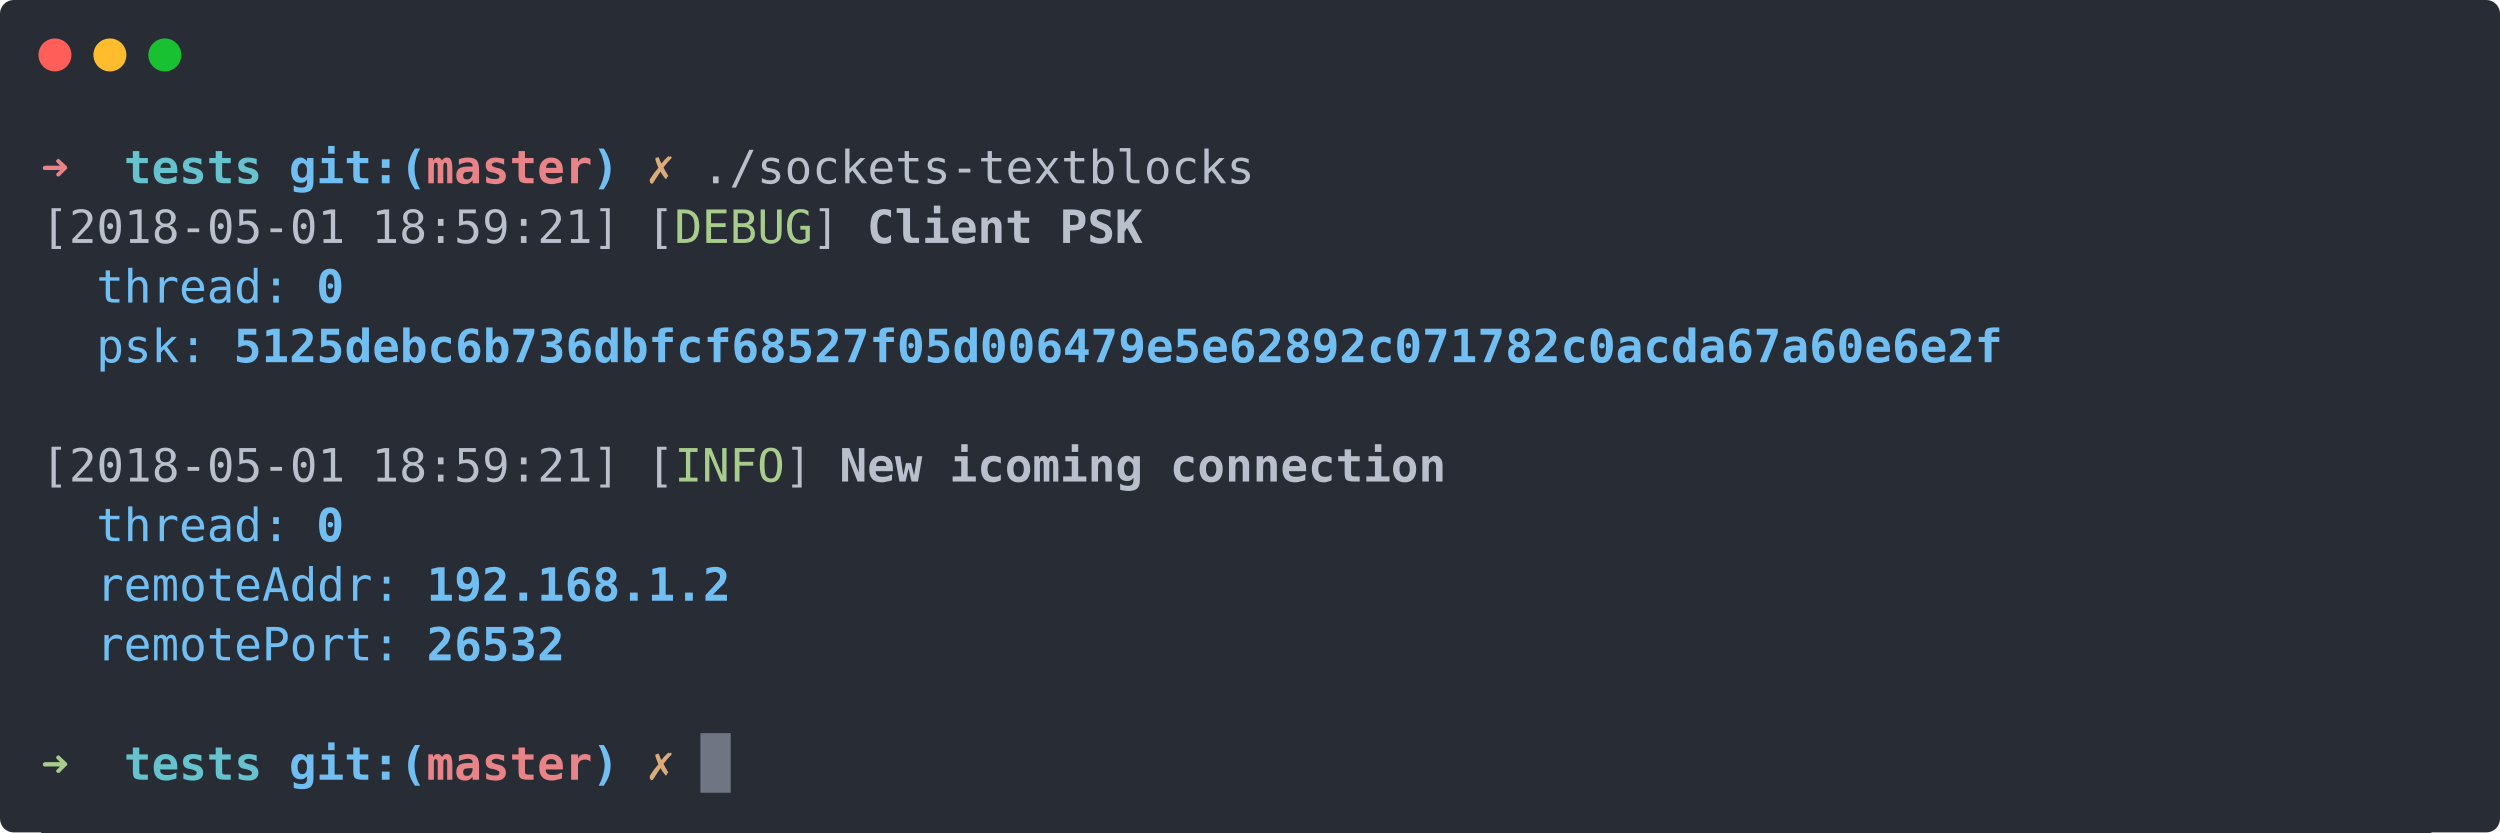
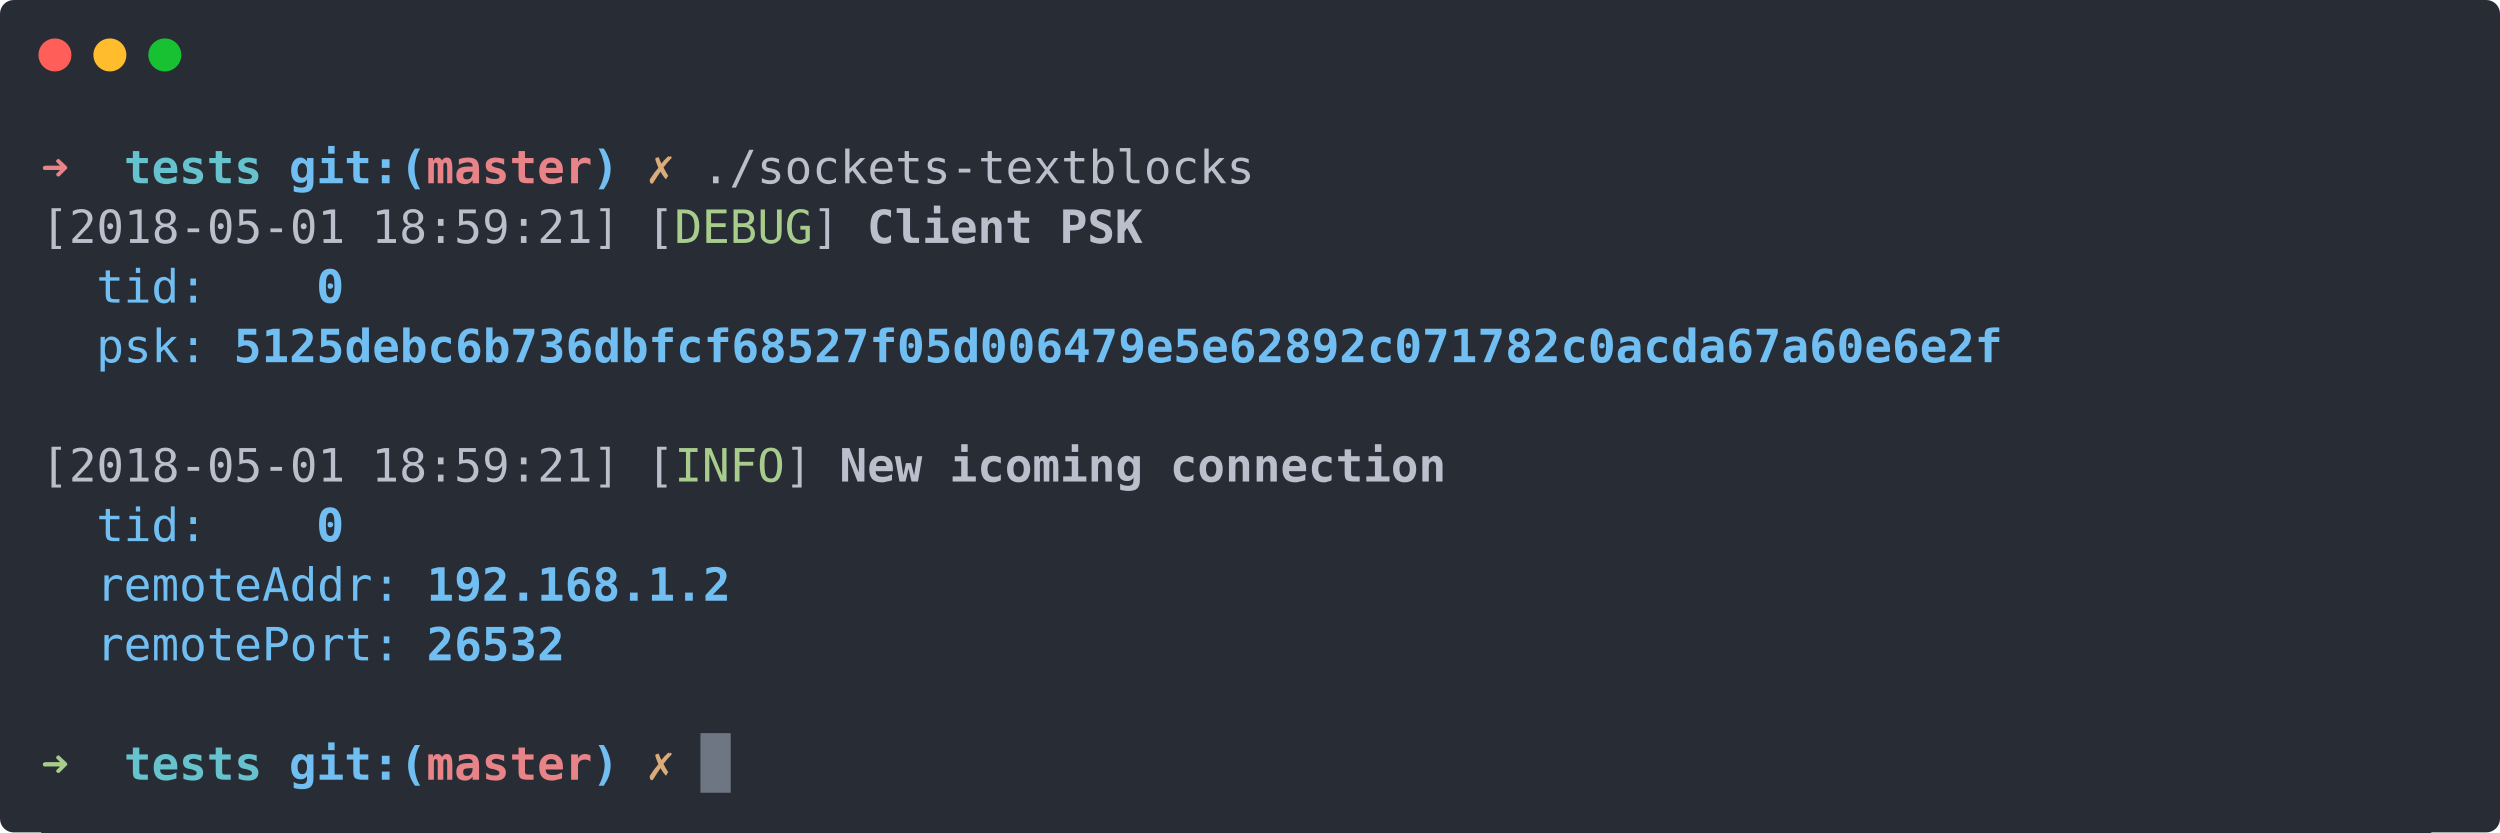
<svg xmlns="http://www.w3.org/2000/svg" xmlns:xlink="http://www.w3.org/1999/xlink" width="910" height="303">
  <rect width="910" height="303" rx="5" ry="5" class="a" />
  <svg y="0%" x="0%">
    <circle cx="20" cy="20" r="6" fill="#ff5f58" />
    <circle cx="40" cy="20" r="6" fill="#ffbd2e" />
    <circle cx="60" cy="20" r="6" fill="#18c132" />
  </svg>
  <svg height="803.27" viewBox="0 0 87 80.327" width="870" x="15" y="50">
    <style>.a{fill:#282d35}.f,.g,.j,.k,.l{fill:#71bef2}.g,.j,.k,.l{font-weight:700}.j,.k,.l{fill:#e88388}.k,.l{fill:#66c2cd}.l{fill:#dbab79}.m{fill:#b9c0cb}.n{fill:#a8cc8c}.o{fill:#b9c0cb;font-weight:700}</style>
    <g font-size="1.67" font-family="Monaco,Consolas,Menlo,'Bitstream Vera Sans Mono','Powerline Symbols',monospace">
      <defs>
        <symbol id="1">
-           <text x="2.004" y="1.67" class="f">thread:</text>
+           <text x="2.004" y="1.67" class="f">tid:</text>
          <text x="10.02" y="1.67" class="g">0</text>
        </symbol>
        <symbol id="a">
          <path fill="transparent" d="M0 0h87v37H0z" />
        </symbol>
        <symbol id="b">
          <path fill="#6f7683" d="M0 0h1.102v2.171H0z" />
        </symbol>
      </defs>
      <path class="a" d="M0 0h87v80.327H0z" />
      <svg width="87">
        <svg>
          <use xlink:href="#a" />
          <use xlink:href="#b" x="23.996" y="21.685" />
          <text y="1.67" class="j">➜</text>
          <text x="3.006" y="1.67" class="k">tests</text>
          <text x="9.018" y="1.67" class="g">git:(</text>
          <text x="14.028" y="1.67" class="j">master</text>
          <text x="20.04" y="1.67" class="g">)</text>
          <text x="22.044" y="1.67" class="l">✗</text>
          <text x="24.048" y="1.67" class="m">./sockets-textblocks</text>
          <text y="3.841" class="m">[2018-05-01</text>
          <text x="12.024" y="3.841" class="m">18:59:21]</text>
          <text x="22.044" y="3.841" class="m">[</text>
          <text x="23.046" y="3.841" class="n">DEBUG</text>
          <text x="28.056" y="3.841" class="m">]</text>
          <text x="30.06" y="3.841" class="o">Client</text>
          <text x="37.074" y="3.841" class="o">PSK</text>
          <use xlink:href="#1" y="4.342" />
          <text x="2.004" y="8.183" class="f">psk:</text>
          <text x="7.014" y="8.183" class="g">5125debc6b736dbfcf68527f05d006479e5e62892c071782c0acda67a60e6e2f</text>
          <text y="12.525" class="m">[2018-05-01</text>
          <text x="12.024" y="12.525" class="m">18:59:21]</text>
          <text x="22.044" y="12.525" class="m">[</text>
          <text x="23.046" y="12.525" class="n">INFO</text>
          <text x="27.054" y="12.525" class="m">]</text>
          <text x="29.058" y="12.525" class="o">New</text>
          <text x="33.066" y="12.525" class="o">icoming</text>
          <text x="41.082" y="12.525" class="o">connection</text>
          <use xlink:href="#1" y="13.026" />
          <text x="2.004" y="16.867" class="f">remoteAddr:</text>
          <text x="14.028" y="16.867" class="g">192.168.1.2</text>
          <text x="2.004" y="19.038" class="f">remotePort:</text>
          <text x="14.028" y="19.038" class="g">26532</text>
          <text y="23.38" fill="#a8cc8c" font-weight="700">➜</text>
          <text x="3.006" y="23.38" class="k">tests</text>
          <text x="9.018" y="23.38" class="g">git:(</text>
          <text x="14.028" y="23.38" class="j">master</text>
          <text x="20.04" y="23.38" class="g">)</text>
          <text x="22.044" y="23.38" class="l">✗</text>
        </svg>
      </svg>
    </g>
  </svg>
</svg>
